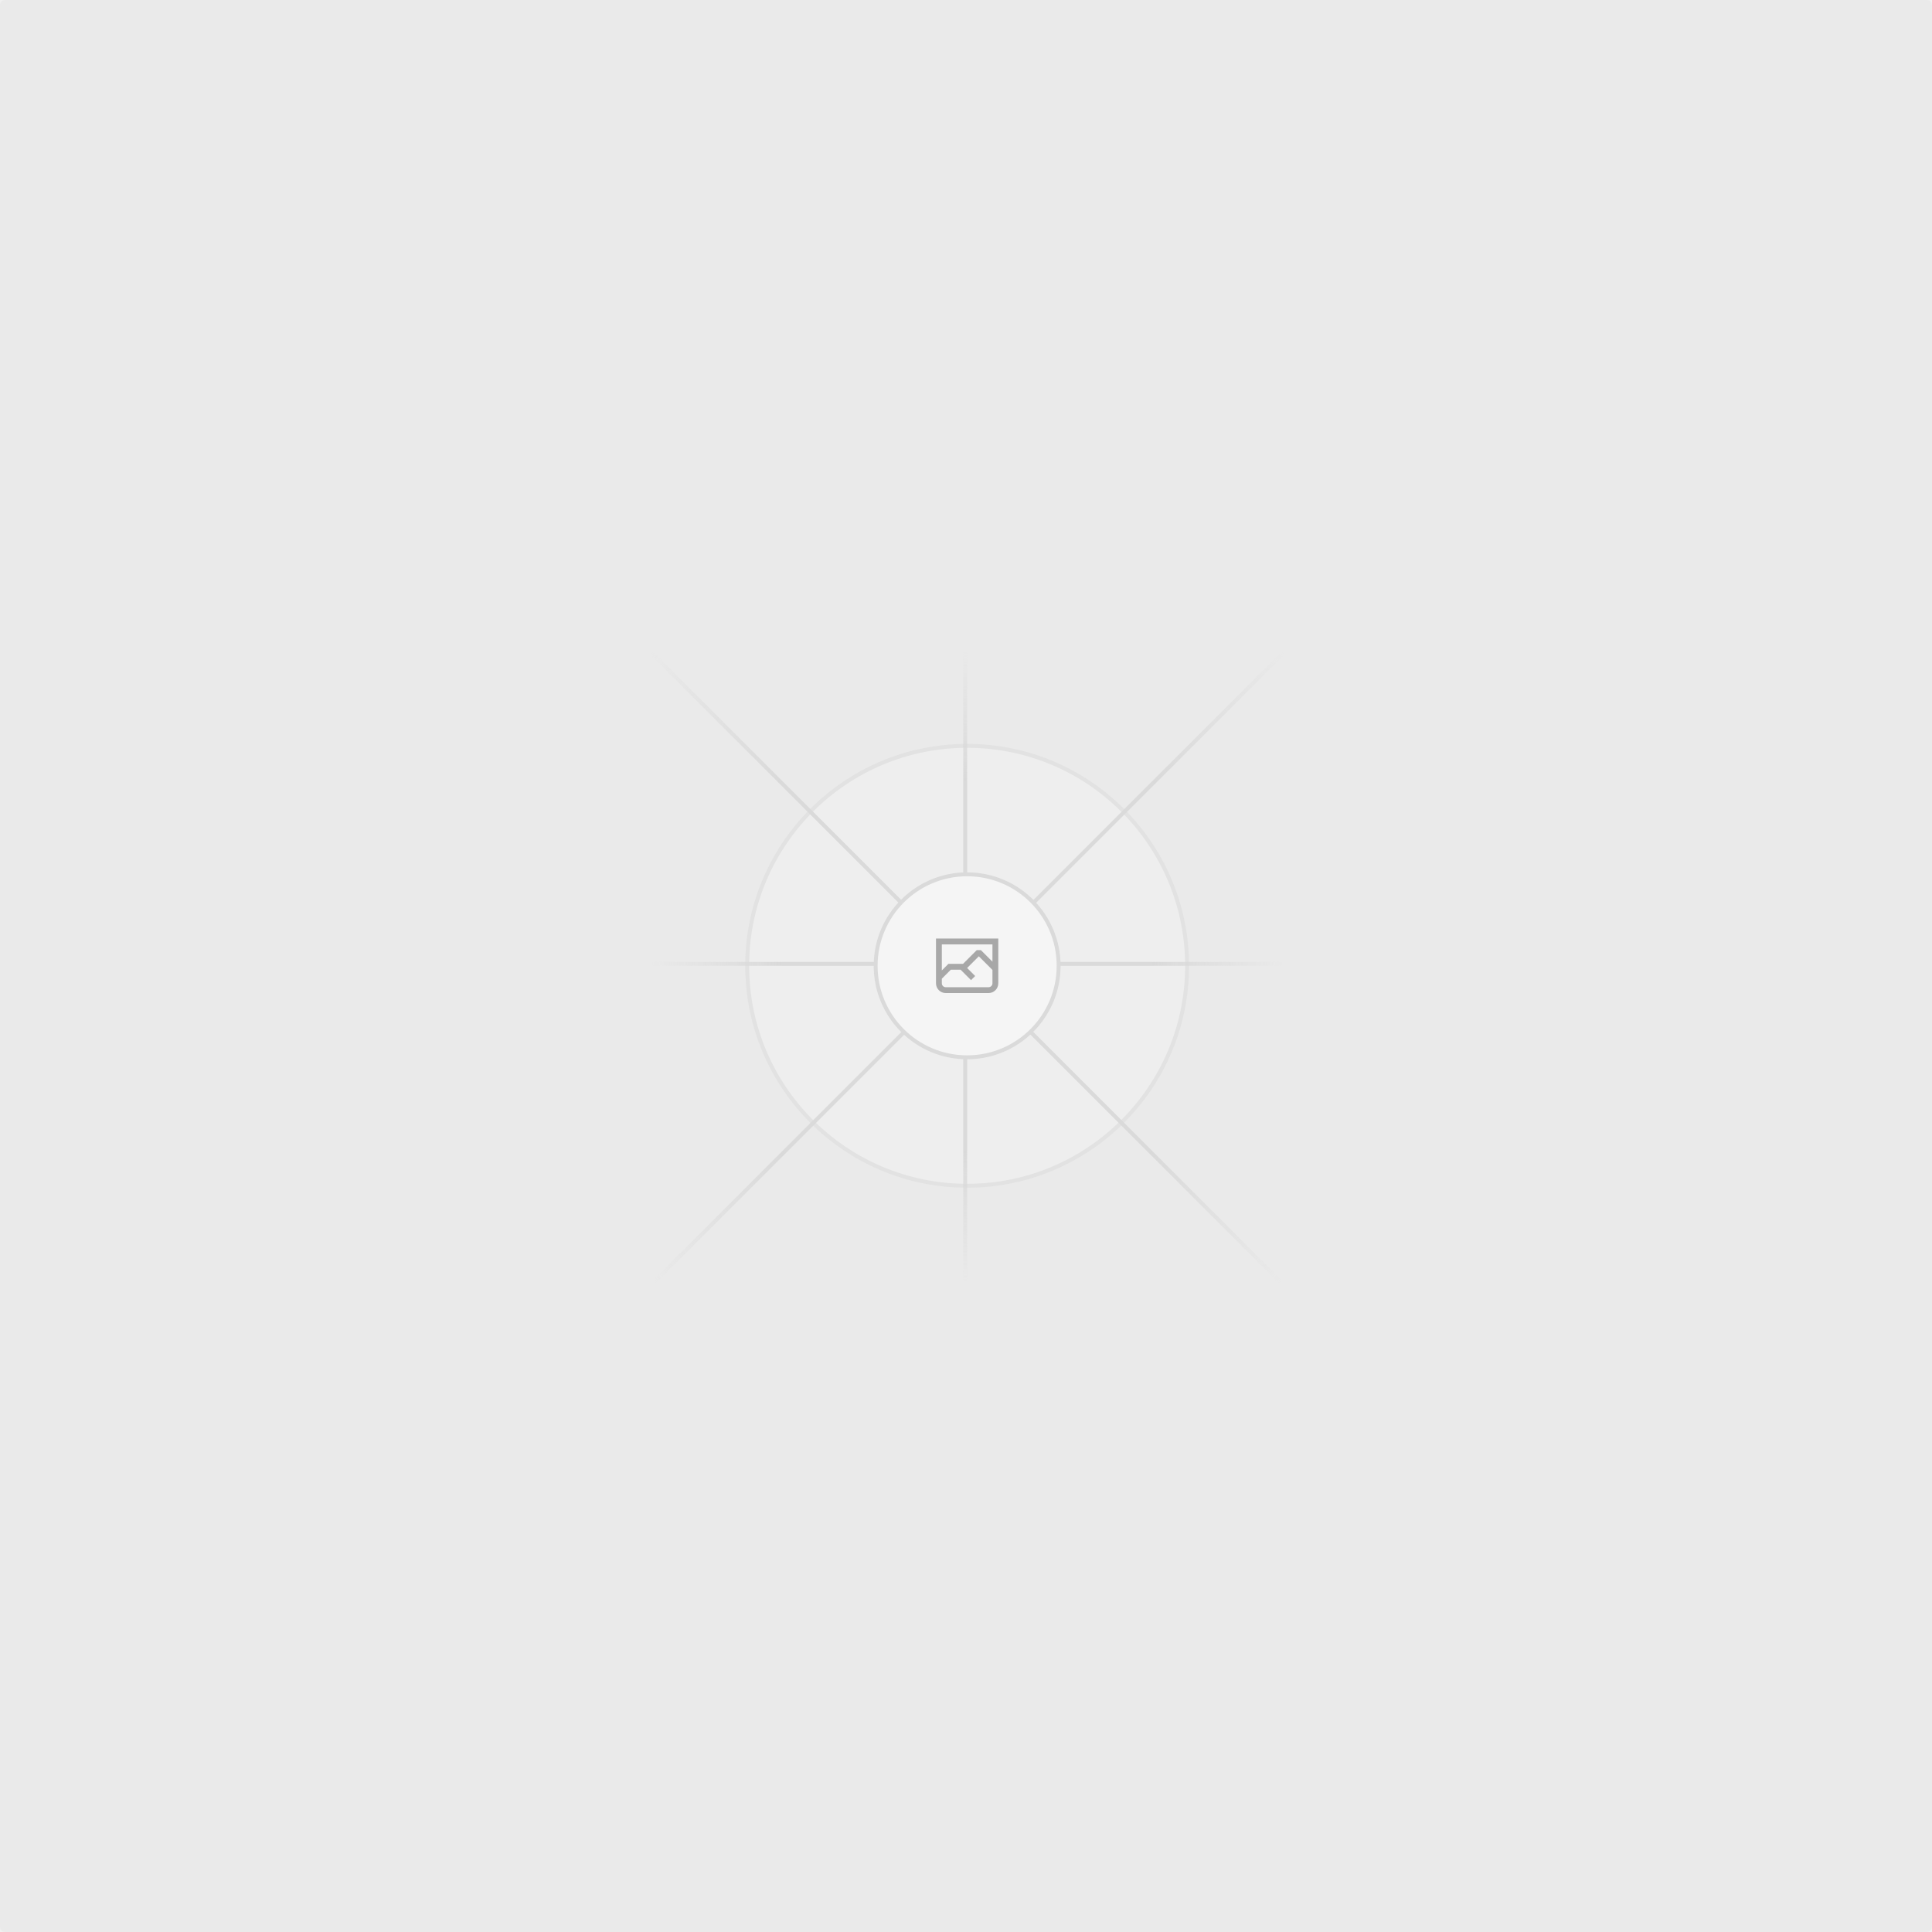
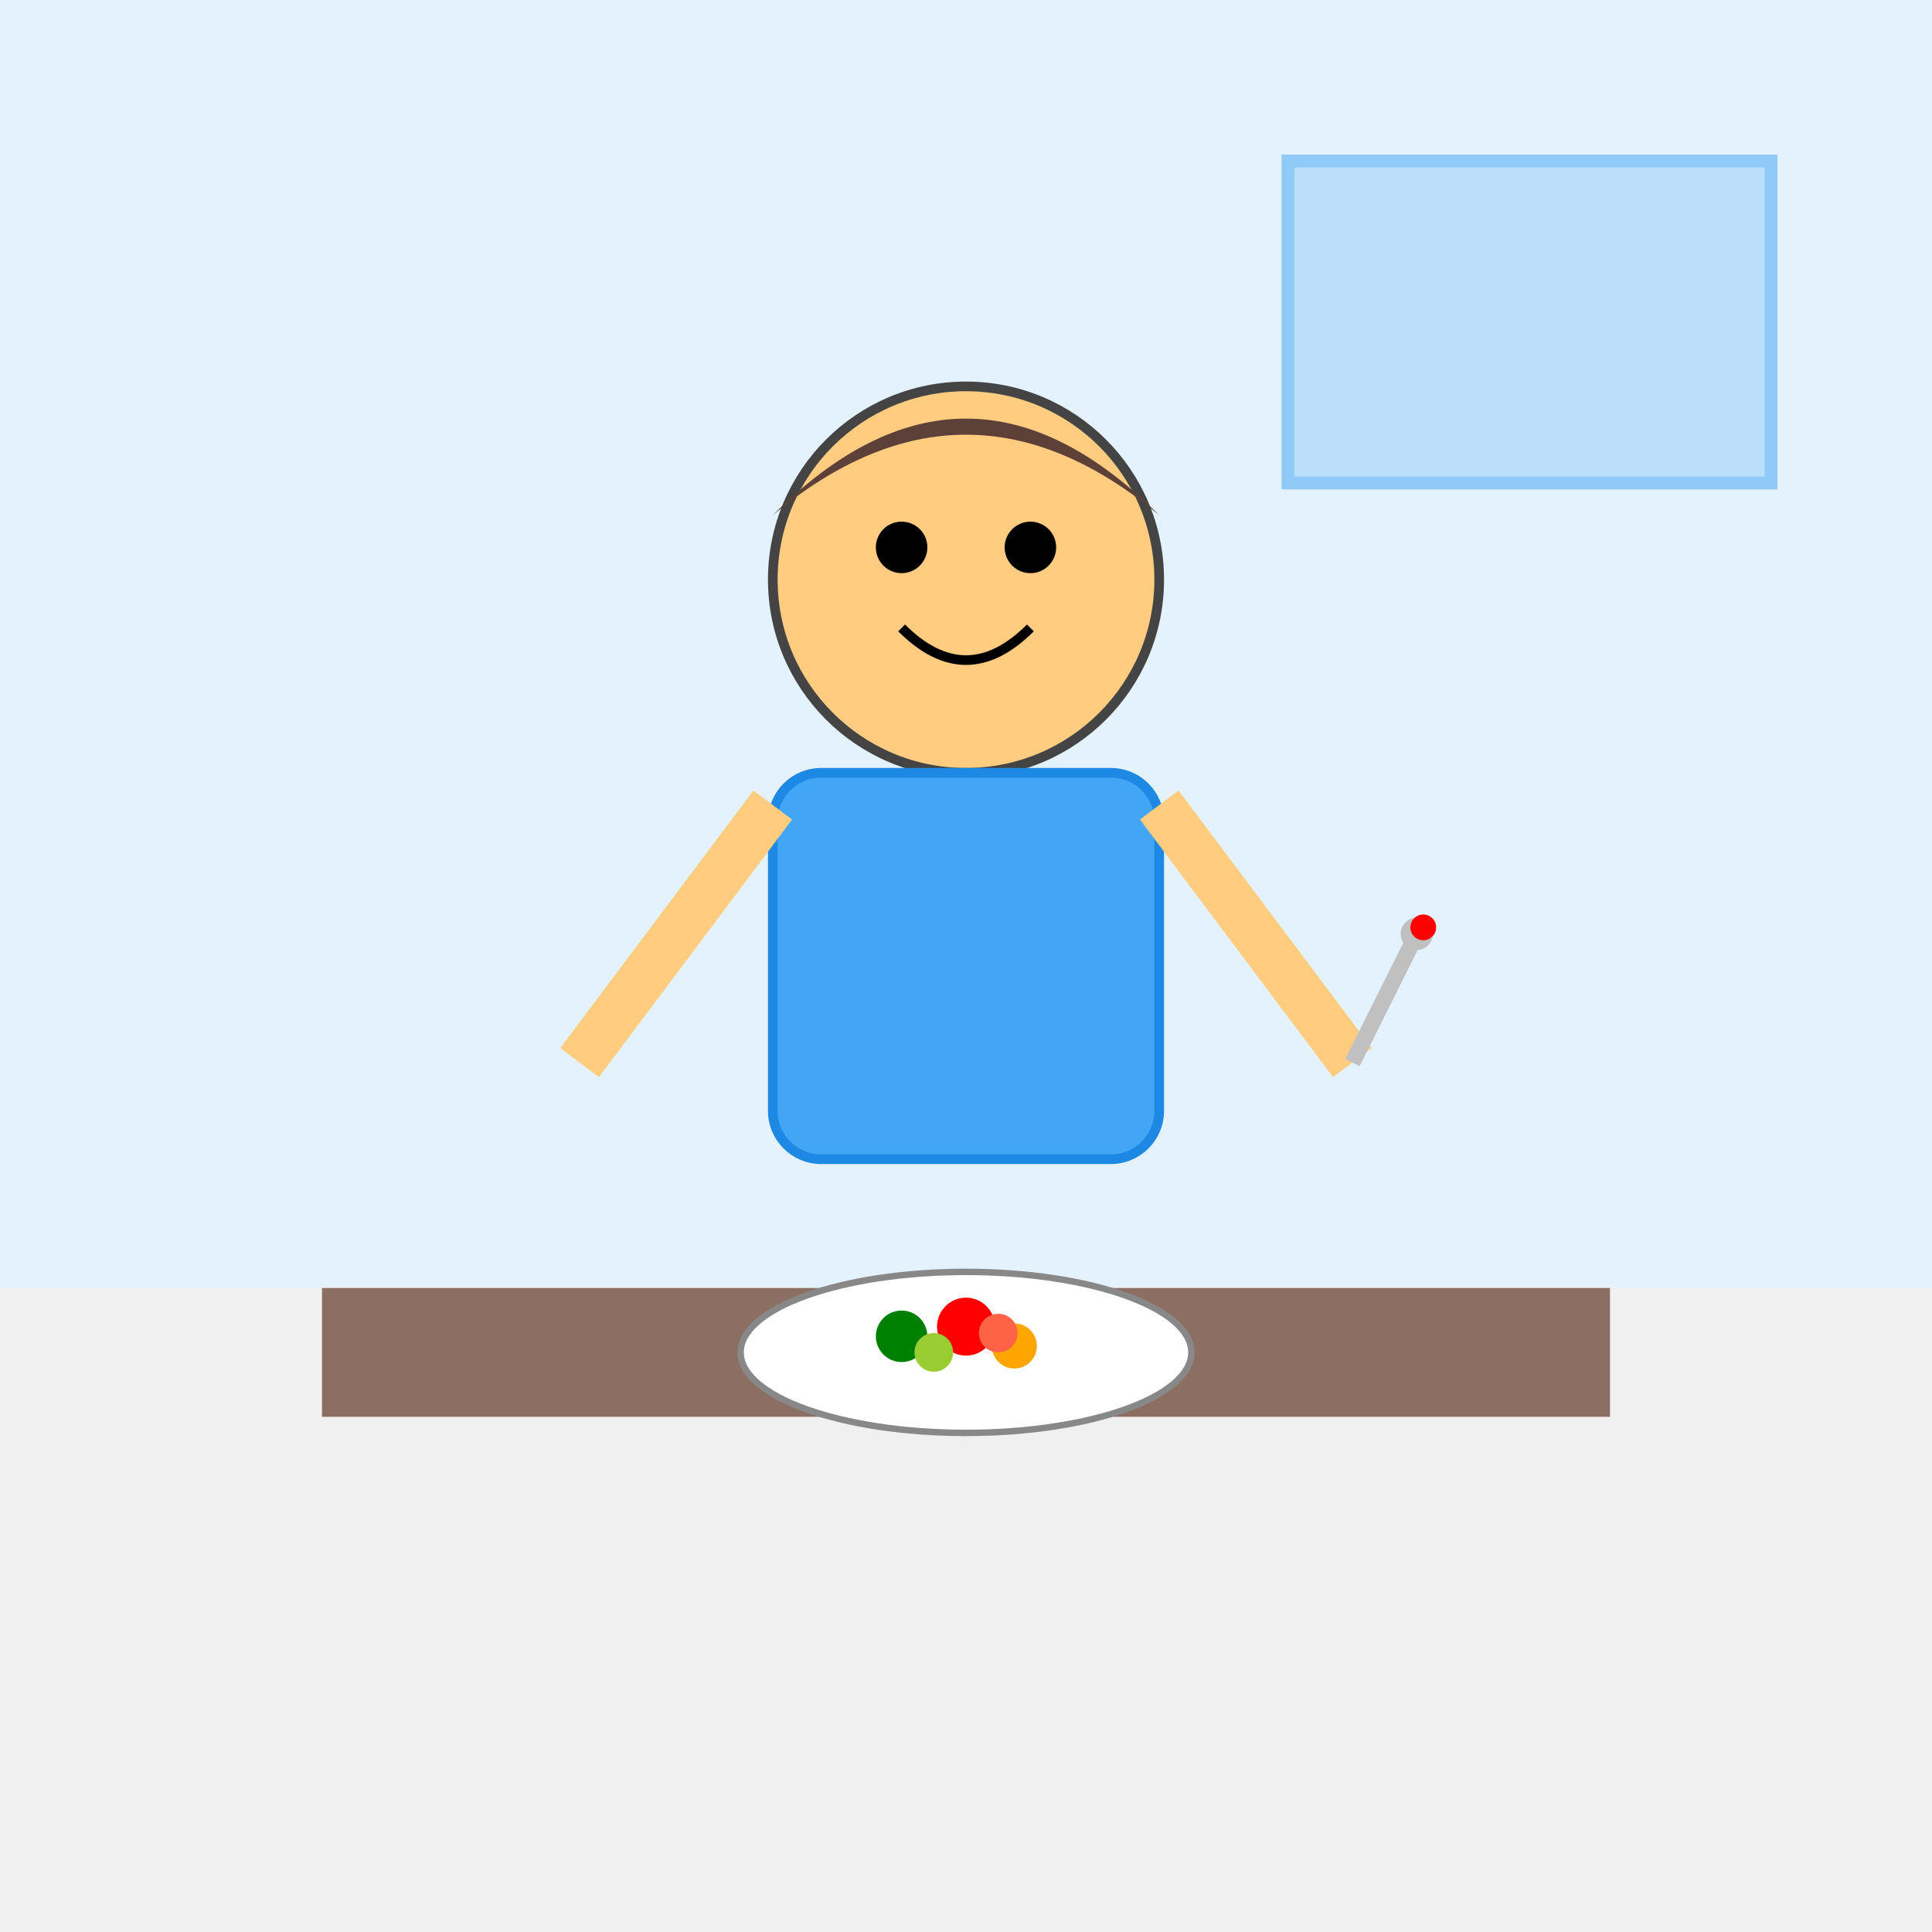
- <svg xmlns="http://www.w3.org/2000/svg" width="1200" height="1200" fill="none">
-   <rect width="1200" height="1200" fill="#EAEAEA" rx="3" />
-   <g opacity=".5">
-     <g opacity=".5">
-       <path fill="#FAFAFA" d="M600.709 736.5c-75.454 0-136.621-61.167-136.621-136.62 0-75.454 61.167-136.621 136.621-136.621 75.453 0 136.62 61.167 136.62 136.621 0 75.453-61.167 136.62-136.62 136.62Z" />
-       <path stroke="#C9C9C9" stroke-width="2.418" d="M600.709 736.5c-75.454 0-136.621-61.167-136.621-136.62 0-75.454 61.167-136.621 136.621-136.621 75.453 0 136.62 61.167 136.62 136.621 0 75.453-61.167 136.62-136.62 136.62Z" />
-     </g>
-     <path stroke="url(#a)" stroke-width="2.418" d="M0-1.209h553.581" transform="scale(1 -1) rotate(45 1163.11 91.165)" />
-     <path stroke="url(#b)" stroke-width="2.418" d="M404.846 598.671h391.726" />
-     <path stroke="url(#c)" stroke-width="2.418" d="M599.5 795.742V404.017" />
-     <path stroke="url(#d)" stroke-width="2.418" d="m795.717 796.597-391.441-391.44" />
-     <path fill="#fff" d="M600.709 656.704c-31.384 0-56.825-25.441-56.825-56.824 0-31.384 25.441-56.825 56.825-56.825 31.383 0 56.824 25.441 56.824 56.825 0 31.383-25.441 56.824-56.824 56.824Z" />
-     <g clip-path="url(#e)">
-       <path fill="#666" fill-rule="evenodd" d="M616.426 586.58h-31.434v16.176l3.553-3.554.531-.531h9.068l.074-.074 8.463-8.463h2.565l7.18 7.181V586.58Zm-15.715 14.654 3.698 3.699 1.283 1.282-2.565 2.565-1.282-1.283-5.2-5.199h-6.066l-5.514 5.514-.073.073v2.876a2.418 2.418 0 0 0 2.418 2.418h26.598a2.418 2.418 0 0 0 2.418-2.418v-8.317l-8.463-8.463-7.181 7.181-.071.072Zm-19.347 5.442v4.085a6.045 6.045 0 0 0 6.046 6.045h26.598a6.044 6.044 0 0 0 6.045-6.045v-7.108l1.356-1.355-1.282-1.283-.074-.073v-17.989h-38.689v23.43l-.146.146.146.147Z" clip-rule="evenodd" />
-     </g>
-     <path stroke="#C9C9C9" stroke-width="2.418" d="M600.709 656.704c-31.384 0-56.825-25.441-56.825-56.824 0-31.384 25.441-56.825 56.825-56.825 31.383 0 56.824 25.441 56.824 56.825 0 31.383-25.441 56.824-56.824 56.824Z" />
-   </g>
-   <defs>
-     <linearGradient id="a" x1="554.061" x2="-.48" y1=".083" y2=".087" gradientUnits="userSpaceOnUse">
-       <stop stop-color="#C9C9C9" stop-opacity="0" />
-       <stop offset=".208" stop-color="#C9C9C9" />
-       <stop offset=".792" stop-color="#C9C9C9" />
-       <stop offset="1" stop-color="#C9C9C9" stop-opacity="0" />
-     </linearGradient>
-     <linearGradient id="b" x1="796.912" x2="404.507" y1="599.963" y2="599.965" gradientUnits="userSpaceOnUse">
-       <stop stop-color="#C9C9C9" stop-opacity="0" />
-       <stop offset=".208" stop-color="#C9C9C9" />
-       <stop offset=".792" stop-color="#C9C9C9" />
-       <stop offset="1" stop-color="#C9C9C9" stop-opacity="0" />
-     </linearGradient>
-     <linearGradient id="c" x1="600.792" x2="600.794" y1="403.677" y2="796.082" gradientUnits="userSpaceOnUse">
-       <stop stop-color="#C9C9C9" stop-opacity="0" />
-       <stop offset=".208" stop-color="#C9C9C9" />
-       <stop offset=".792" stop-color="#C9C9C9" />
-       <stop offset="1" stop-color="#C9C9C9" stop-opacity="0" />
-     </linearGradient>
-     <linearGradient id="d" x1="404.85" x2="796.972" y1="403.903" y2="796.02" gradientUnits="userSpaceOnUse">
-       <stop stop-color="#C9C9C9" stop-opacity="0" />
-       <stop offset=".208" stop-color="#C9C9C9" />
-       <stop offset=".792" stop-color="#C9C9C9" />
-       <stop offset="1" stop-color="#C9C9C9" stop-opacity="0" />
-     </linearGradient>
-     <clipPath id="e">
-       <path fill="#fff" d="M581.364 580.535h38.689v38.689h-38.689z" />
-     </clipPath>
-   </defs>
+ <svg xmlns="http://www.w3.org/2000/svg" width="600" height="600" viewBox="0 0 600 600">
+   <rect width="100%" height="100%" fill="#f0f0f0" />
+   <rect x="0" y="0" width="600" height="400" fill="#e3f2fd" />
+   <rect x="400" y="50" width="150" height="100" fill="#bbdefb" stroke="#90caf9" stroke-width="4" />
+   <rect x="100" y="400" width="400" height="40" fill="#8d6e63" />
+   <ellipse cx="300" cy="420" rx="70" ry="25" fill="#fff" stroke="#888" stroke-width="2" />
+   <circle cx="280" cy="415" r="8" fill="green" />
+   <circle cx="300" cy="412" r="9" fill="red" />
+   <circle cx="315" cy="418" r="7" fill="orange" />
+   <circle cx="290" cy="420" r="6" fill="yellowgreen" />
+   <circle cx="310" cy="414" r="6" fill="tomato" />
+   <circle cx="300" cy="180" r="60" fill="#ffcc80" stroke="#444" stroke-width="3" />
+   <circle cx="280" cy="170" r="8" fill="#000" />
+   <circle cx="320" cy="170" r="8" fill="#000" />
+   <path d="M 280 195 Q 300 215 320 195" stroke="#000" stroke-width="3" fill="none" />
+   <path d="M 240 160 Q 300 100 360 160 Q 300 110 240 160" fill="#5d4037" />
+   <rect x="240" y="240" width="120" height="120" fill="#42a5f5" stroke="#1e88e5" stroke-width="3" rx="15" />
+   <line x1="240" y1="250" x2="180" y2="330" stroke="#ffcc80" stroke-width="15" />
+   <line x1="360" y1="250" x2="420" y2="330" stroke="#ffcc80" stroke-width="15" />
+   <line x1="420" y1="330" x2="440" y2="290" stroke="silver" stroke-width="5" />
+   <circle cx="440" cy="290" r="5" fill="silver" />
+   <circle cx="442" cy="288" r="4" fill="red" />
</svg>
